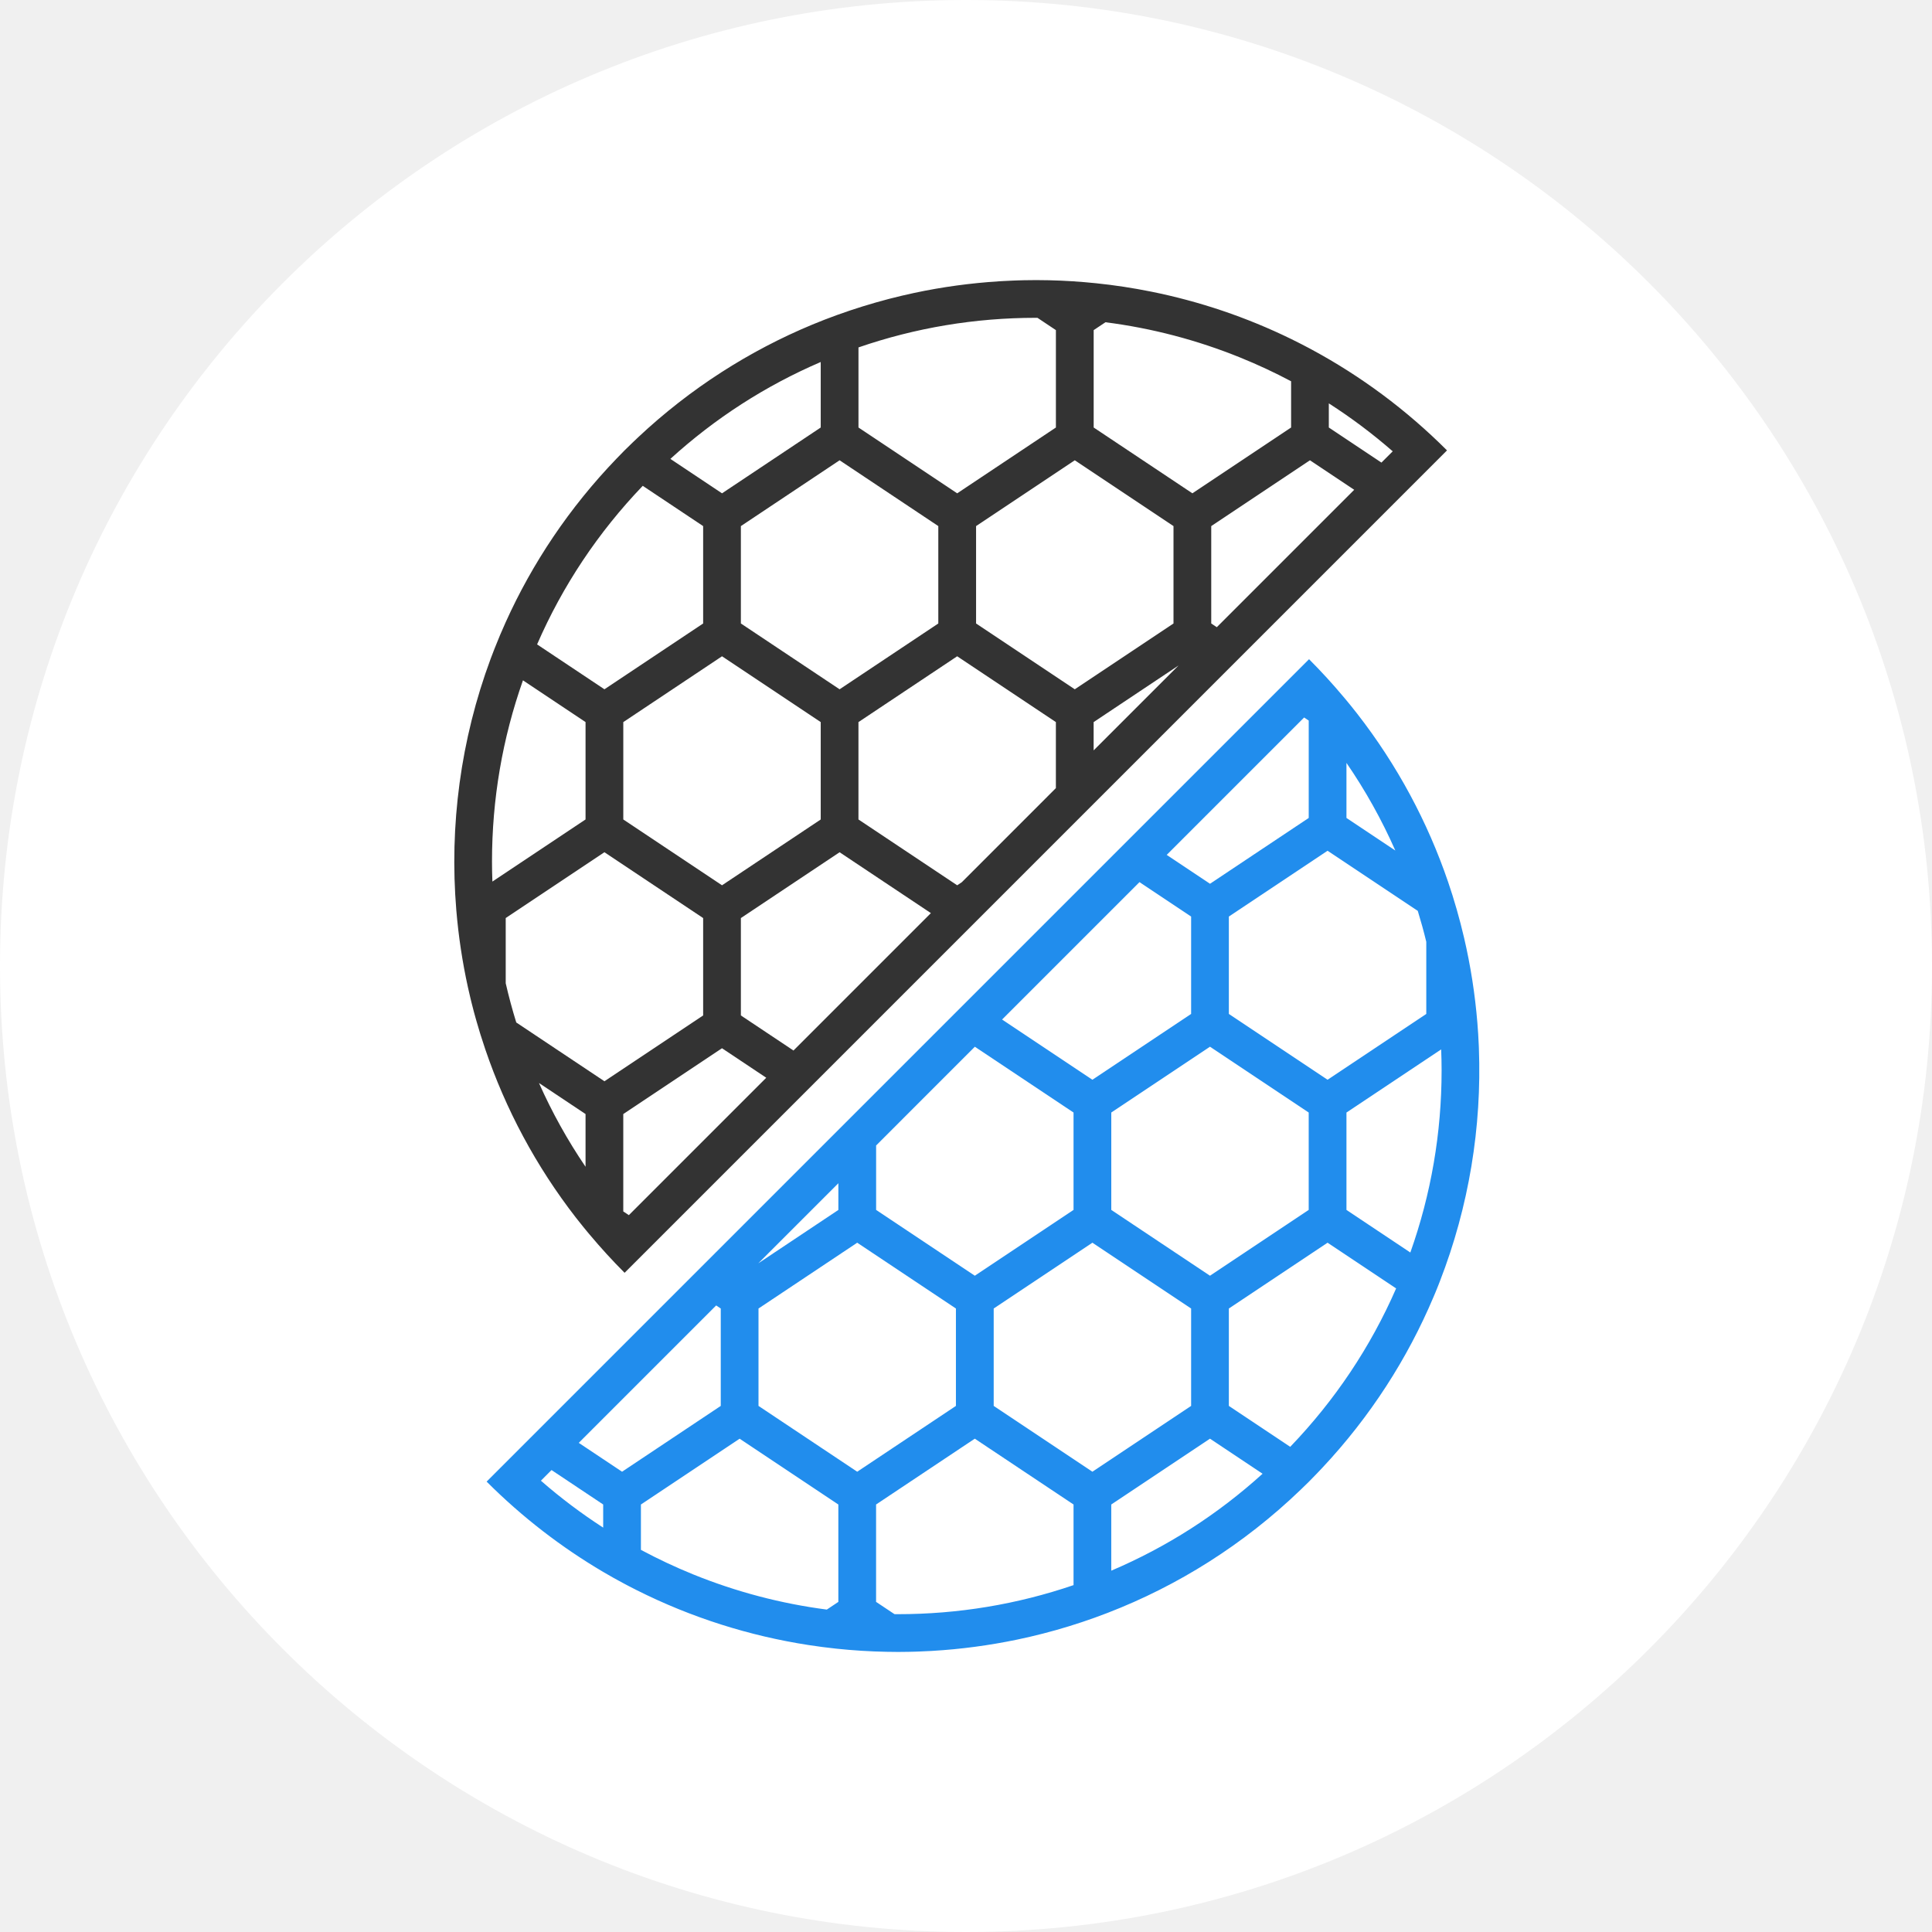
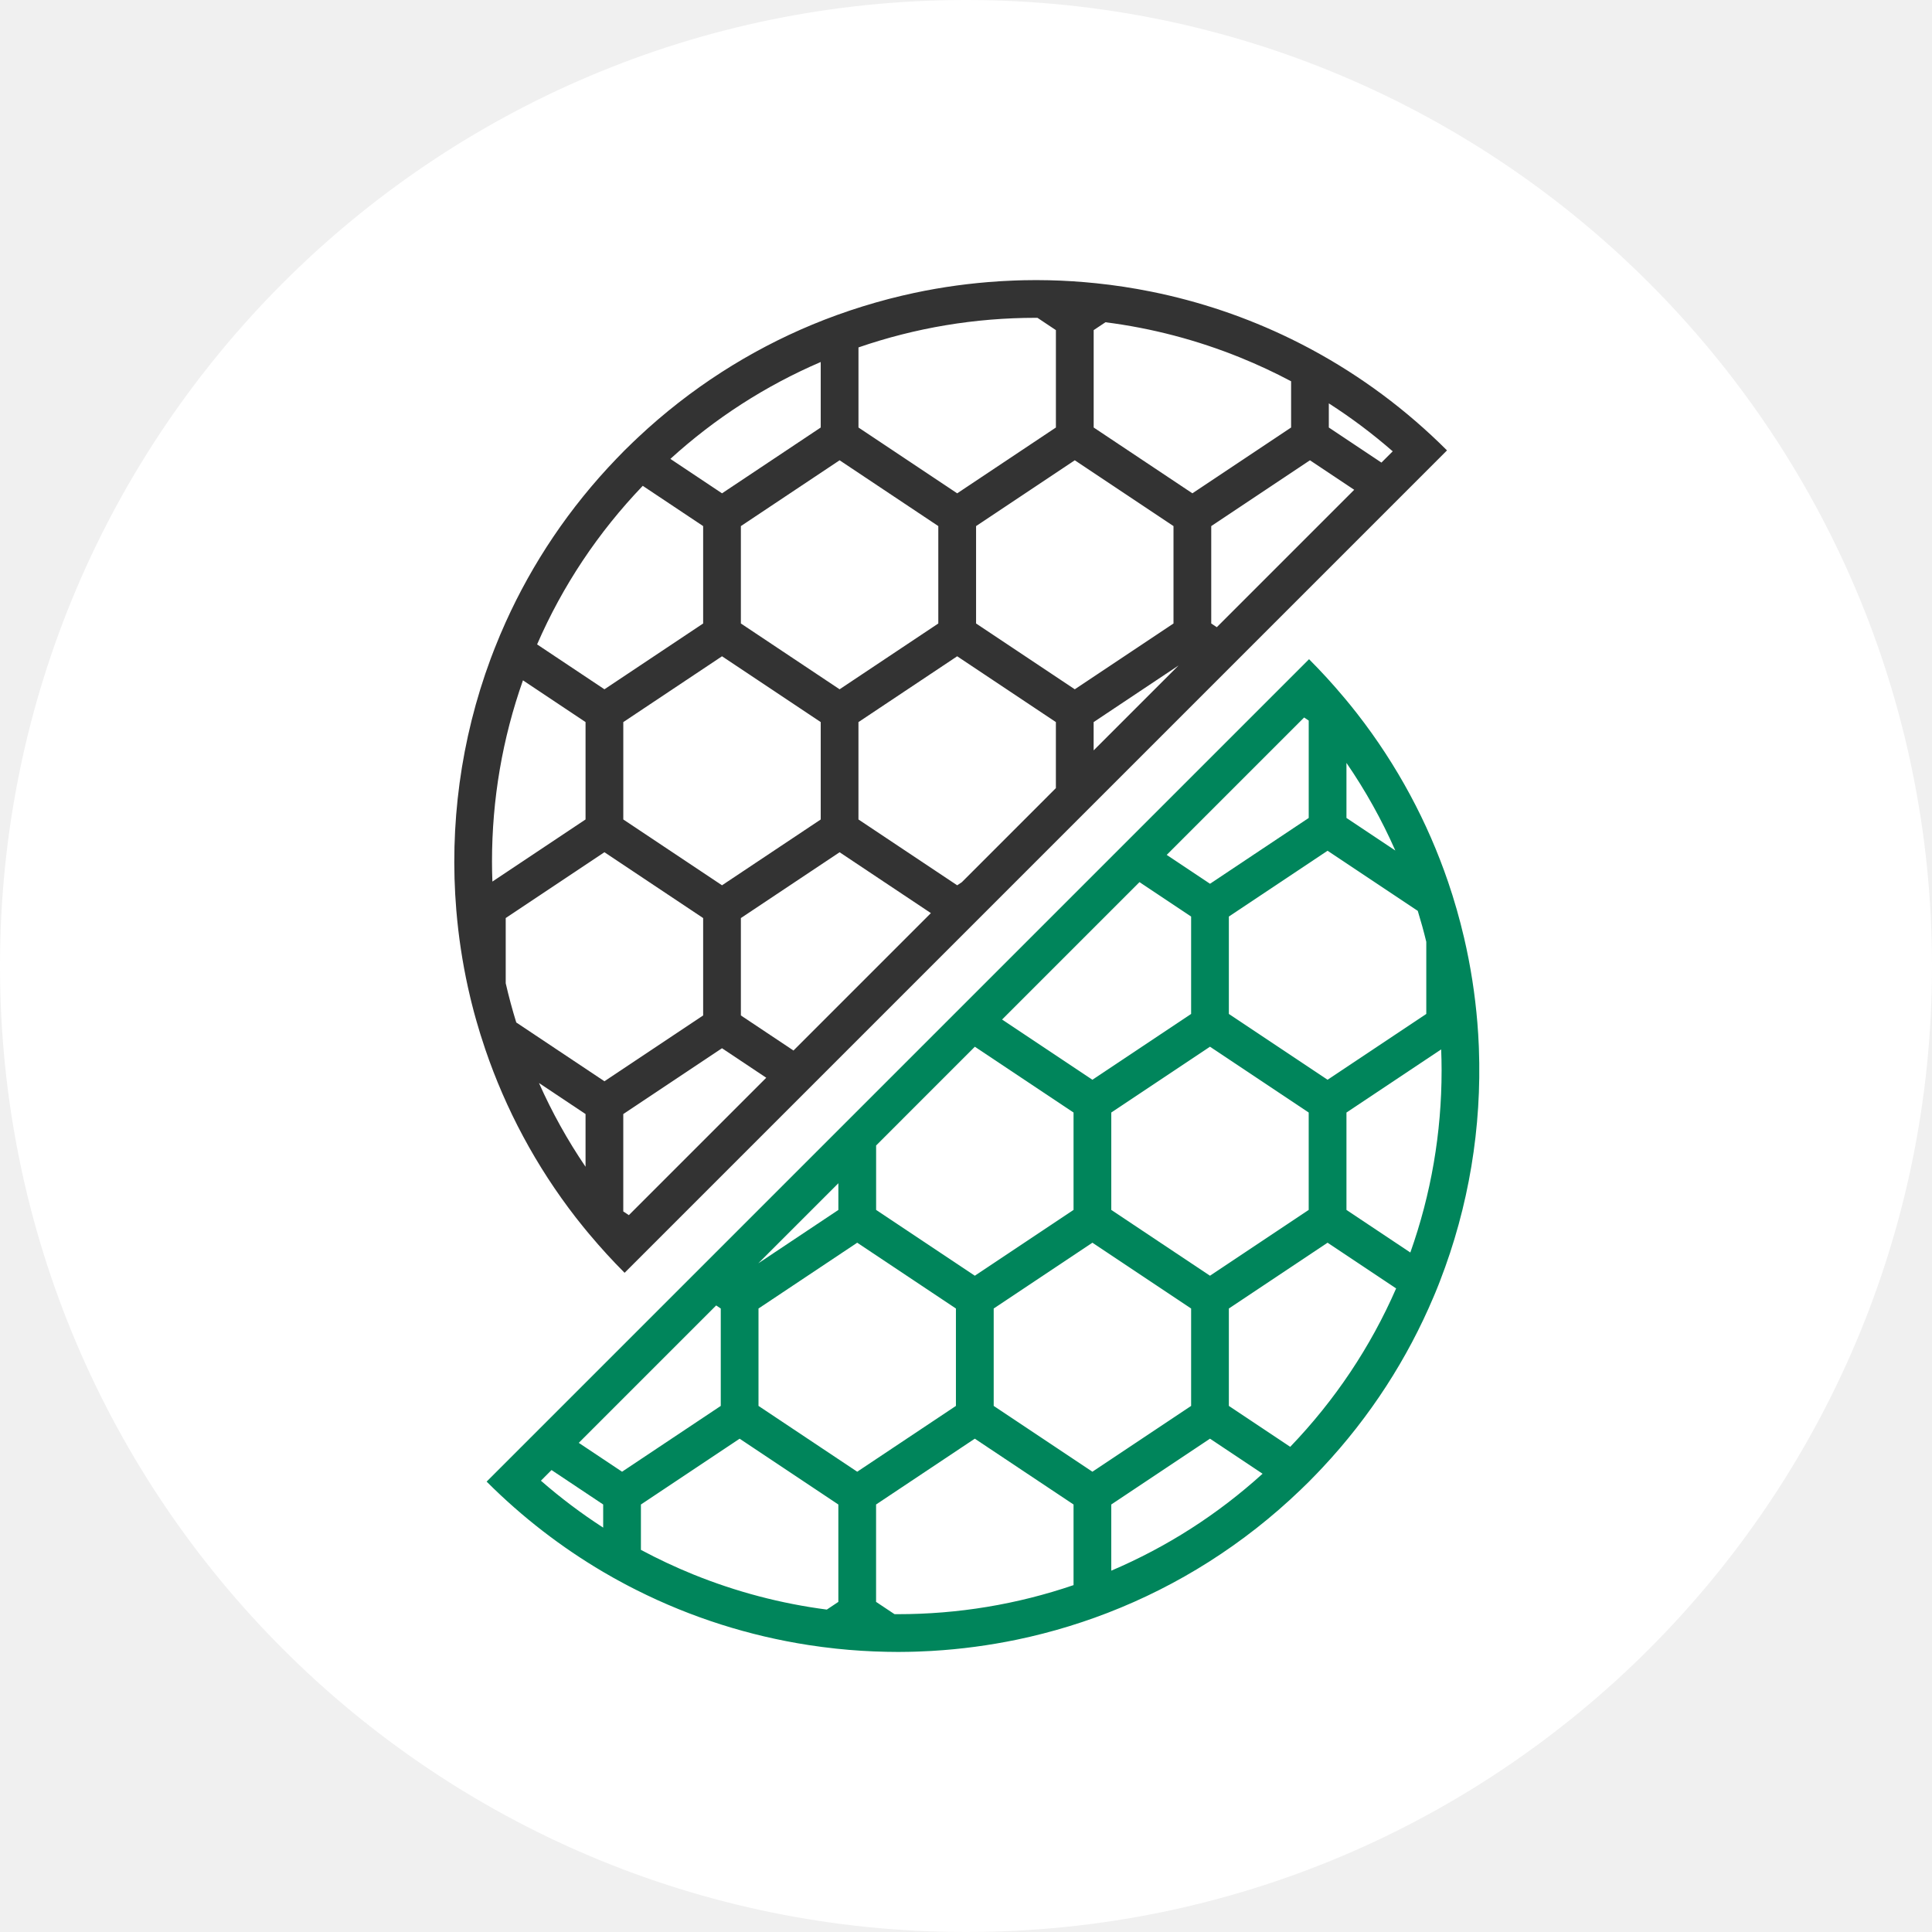
<svg xmlns="http://www.w3.org/2000/svg" version="1.0" id="Layer_1" x="0px" y="0px" viewBox="0 0 1024 1024" enable-background="new 0 0 1024 1024" xml:space="preserve">
  <circle fill="#FFFFFF" cx="512" cy="512" r="512" />
  <path fill="#333333" d="M308.97,650.05c0.72,0.89,1.44,1.77,2.17,2.65c0.47,0.57,0.94,1.13,1.42,1.69  c5.82,6.94,11.97,13.7,18.49,20.22l435.89-435.89c-21.69-21.69-45.83-39.46-71.5-53.33c-0.46-0.25-0.93-0.51-1.39-0.75  c-1.31-0.7-2.63-1.39-3.96-2.07c-0.58-0.3-1.16-0.59-1.73-0.88c-1.34-0.68-2.69-1.36-4.04-2.02c0,0,0,0,0,0l0,0  c-23.73-11.59-48.64-19.95-74.07-25.08l0,0c0,0,0,0,0,0c-4.86-0.98-9.74-1.84-14.63-2.59c0,0,0,0-0.01,0  c-2.44-0.37-4.89-0.71-7.34-1.03c0,0-0.01,0-0.01,0c-2.45-0.31-4.91-0.6-7.37-0.85l0,0l0,0c-8.26-0.85-16.54-1.39-24.83-1.58  c-1.96-0.04-3.92-0.06-5.87-0.07c-0.4,0-0.79-0.01-1.19-0.01c-0.3,0-0.61,0.01-0.91,0.01c-1.78,0.01-3.57,0.03-5.35,0.06  c-0.96,0.02-1.92,0.05-2.88,0.08c-1.03,0.03-2.05,0.07-3.08,0.11c-1.84,0.07-3.67,0.16-5.5,0.27c-0.56,0.03-1.12,0.07-1.68,0.1  c-15.09,0.95-30.12,2.99-44.97,6.15l0,0c0,0,0,0,0,0c-2.2,0.47-4.39,0.96-6.58,1.48c-0.14,0.03-0.28,0.06-0.42,0.1  c-2.11,0.5-4.22,1.03-6.33,1.57c-0.2,0.05-0.4,0.1-0.61,0.16c-2.07,0.54-4.14,1.11-6.2,1.7c-0.22,0.06-0.44,0.12-0.67,0.19  c-2.06,0.59-4.12,1.21-6.17,1.84c-0.21,0.06-0.42,0.13-0.63,0.19c-2.07,0.65-4.14,1.31-6.2,2c-0.18,0.06-0.35,0.12-0.53,0.18  c-2.09,0.71-4.18,1.43-6.26,2.18c-0.13,0.05-0.26,0.1-0.4,0.14c-2.12,0.77-4.24,1.56-6.35,2.38c-0.07,0.03-0.14,0.06-0.22,0.08  c-2.17,0.84-4.33,1.71-6.48,2.6c0,0,0,0,0,0l0,0c-33.3,13.84-64.67,33.76-92.4,59.79h0c0,0,0,0,0,0c-0.94,0.88-1.87,1.77-2.8,2.66  c-1.46,1.4-2.91,2.81-4.35,4.24c-1.43,1.43-2.84,2.88-4.23,4.34c-25.08,26.07-44.67,55.46-58.78,86.73v0c0,0,0,0,0,0  c-2.06,4.57-4.01,9.17-5.83,13.82c-0.18,0.45-0.36,0.91-0.53,1.36c-0.54,1.4-1.08,2.8-1.61,4.21c0,0,0,0,0,0l0,0  c-15.88,42.78-21.94,88.37-18.19,133.3c0,0,0,0,0,0l0,0c1.15,13.7,3.19,27.35,6.16,40.83c0.4,1.81,0.82,3.61,1.25,5.42  c0.19,0.79,0.38,1.57,0.57,2.36c0.41,1.64,0.83,3.28,1.26,4.92c0.27,1.03,0.55,2.05,0.84,3.07c0.23,0.82,0.46,1.64,0.7,2.46  c0.56,1.95,1.13,3.89,1.73,5.83c0.12,0.39,0.24,0.78,0.36,1.17c0.79,2.54,1.61,5.07,2.47,7.59c0,0,0,0,0,0l0,0  c10.76,31.64,26.79,61.88,48.12,89.34C306.53,647,307.74,648.53,308.97,650.05z M346.52,261.4l26.16,17.44v51.62l-26.16,17.44  l-26.16,17.44l-26.16-17.44l-9.53-6.35c13.53-31.12,32.34-59.34,56-84.05L346.52,261.4z M549.89,168.46l9.76,6.51v51.62  l-26.16,17.44l-26.16,17.44l-46.15-30.77l-6.17-4.11v-42.45c30.19-10.41,61.74-15.69,93.99-15.69  C549.29,168.44,549.59,168.45,549.89,168.46z M641.98,330.46v-51.62l26.16-17.44l26.16-17.44l23.46,15.64l-72.83,72.83  L641.98,330.46z M509.79,467.58l-2.46,1.64L455,434.34v-51.62l10.98-7.32l41.34-27.56l26.16,17.44l26.16,17.44v35L509.79,467.58z   M330.35,642.09v-51.62l26.16-17.44l26.16-17.44l23.46,15.64l-72.83,72.83L330.35,642.09z M418.84,555.65l-26.16-17.44v-51.62  l26.16-17.44L445,451.71l26.16,17.44l22.23,14.82l-72.83,72.83L418.84,555.65z M621.98,330.46l-26.16,17.44l-26.16,17.44  l-52.32-34.88v-51.62l52.32-34.88l26.16,17.44l26.16,17.44V330.46z M624.65,352.72l-45,45v-15l26.16-17.44L624.65,352.72z   M445,243.96l26.16,17.44l26.16,17.44v51.62l-26.16,17.44L445,365.34l-26.16-17.44l-26.16-17.44v-51.62l26.16-17.44L445,243.96z   M408.84,365.27L435,382.72v51.62l-52.32,34.88l-26.16-17.44l-26.16-17.44v-51.62l26.16-17.44l26.16-17.44L408.84,365.27z   M346.52,469.15l26.16,17.44v51.62l-26.16,17.44l-26.16,17.44l-26.16-17.44l-20.57-13.72c-2.12-6.87-3.99-13.8-5.59-20.79v-34.56  l26.16-17.44l26.16-17.44L346.52,469.15z M310.35,590.47v27.94c-9.53-14.02-17.77-28.84-24.69-44.4L310.35,590.47z M732.19,245.18  l-27.89-18.59v-12.8c11.86,7.6,23.16,16.08,33.87,25.42L732.19,245.18z M657.46,189.55c9.2,3.73,18.15,7.91,26.85,12.53v24.51  l-26.16,17.44l-26.16,17.44l-26.16-17.44l-26.16-17.44v-51.62l6.25-4.17C610.43,173.93,634.38,180.19,657.46,189.55z M435,191.87  v34.72l-26.16,17.44l-26.16,17.44l-26.16-17.44l-1.21-0.81C378.99,221.68,405.73,204.45,435,191.87z M284.19,365.27l26.16,17.44  v51.62l-49.37,32.92c-0.13-3.52-0.21-7.05-0.21-10.59c0-32.99,5.52-65.24,16.41-96.07L284.19,365.27z" />
-   <path fill="#218DED" d="M759.84,687.31c0.31-0.74,0.63-1.49,0.94-2.23c0.51-1.24,1.01-2.48,1.51-3.72c0.3-0.75,0.59-1.5,0.88-2.26  c15.37-39.59,22.26-81.7,20.67-123.56c-0.02-0.42-0.03-0.85-0.05-1.28c-0.08-1.87-0.18-3.74-0.29-5.61  c-0.01-0.19-0.02-0.38-0.03-0.57c-0.12-1.99-0.27-3.98-0.43-5.96c0,0,0,0,0,0l0,0c-1.24-15.16-3.59-30.24-7.06-45.12l0,0  c0,0,0,0,0,0c-0.58-2.49-1.19-4.98-1.84-7.46c0,0,0,0,0,0c-0.64-2.47-1.31-4.92-2.01-7.38c-0.01-0.02-0.01-0.05-0.02-0.07  c-0.7-2.43-1.43-4.86-2.18-7.28c-0.01-0.04-0.02-0.07-0.03-0.11c-0.77-2.44-1.56-4.87-2.39-7.3c0,0,0,0,0,0l0,0  c-10.8-31.61-26.88-61.81-48.25-89.23c-1.1-1.41-2.22-2.81-3.35-4.21c-0.8-0.99-1.61-1.98-2.43-2.96c-0.44-0.53-0.88-1.05-1.32-1.57  c-5.77-6.88-11.87-13.57-18.34-20.04l-5.16,5.16l0,0l-14.42,14.42l0,0L590.4,452.8l-3.42,3.42l0,0l-60.3,60.3l0,0l-20,20l0,0  l-2.64,2.64l0,0l-30.11,30.11l-96.89,96.89l0,0l-10.84,10.84l-76.42,76.42h0l-13.83,13.83l-18.03,18.03  c18.94,18.94,39.73,34.89,61.78,47.87c1.78,1.05,3.56,2.07,5.36,3.08c0.86,0.48,1.72,0.95,2.58,1.42c1.13,0.62,2.26,1.24,3.4,1.84  c0.89,0.47,1.78,0.95,2.67,1.41c1.25,0.65,2.5,1.28,3.75,1.91c28.95,14.55,59.72,24.25,91.1,29.1c0,0,0,0,0,0  c2.44,0.38,4.88,0.72,7.32,1.04c0,0,0.01,0,0.01,0c2.45,0.32,4.89,0.61,7.34,0.87c0,0,0,0,0,0l0,0c8.87,0.94,17.78,1.5,26.69,1.67  c1.44,0.03,2.87,0.04,4.31,0.05c0.54,0,1.08,0.02,1.62,0.02c0.41,0,0.83-0.01,1.24-0.01c1.49-0.01,2.97-0.02,4.46-0.05  c1.11-0.02,2.23-0.05,3.34-0.08c0.66-0.02,1.31-0.05,1.97-0.07c2.2-0.08,4.4-0.18,6.59-0.3c0.26-0.02,0.52-0.03,0.79-0.05  c15.01-0.89,29.97-2.88,44.75-5.95l0,0c0,0,0,0,0,0c2.3-0.48,4.61-0.99,6.9-1.52c0.04-0.01,0.08-0.02,0.12-0.03  c2.26-0.53,4.52-1.08,6.77-1.66c0.08-0.02,0.15-0.04,0.23-0.06c2.22-0.57,4.43-1.17,6.64-1.79c0.11-0.03,0.21-0.06,0.32-0.09  c2.18-0.62,4.36-1.26,6.54-1.93c0.13-0.04,0.25-0.08,0.38-0.12c2.16-0.67,4.31-1.35,6.46-2.07c0.13-0.04,0.26-0.09,0.39-0.13  c2.15-0.72,4.29-1.46,6.42-2.22c0.12-0.04,0.24-0.09,0.35-0.13c2.15-0.78,4.3-1.57,6.44-2.4c0.08-0.03,0.15-0.06,0.23-0.09  c37.07-14.33,71.92-36.1,102.27-65.29c1.46-1.39,2.91-2.8,4.34-4.23c1.43-1.43,2.84-2.89,4.24-4.35c0.9-0.94,1.8-1.88,2.69-2.83l0,0  l0,0C726.34,750.82,746.03,720.02,759.84,687.31z M739.81,658.73l-26.16-17.44v-51.62l26.16-17.44l24.04-16.03  c0.14,3.71,0.23,7.42,0.23,11.14c0,33.15-5.58,65.56-16.57,96.52L739.81,658.73z M474.09,855.53l-9.75-6.5v-51.62l26.16-17.44  l26.16-17.44l26.16,17.44L569,797.41v42.74c-29.93,10.21-61.19,15.4-93.13,15.4C475.27,855.56,474.68,855.54,474.09,855.53z   M516.69,554.79l26.14,17.43L569,589.66v51.62l-26.16,17.44l-26.16,17.44l-26.16-17.44l-26.16-17.44v-34.15L516.69,554.79z   M579,658.66l26.16,17.44l26.16,17.44v51.62l-26.16,17.44L579,780.04l-26.16-17.44l-26.16-17.44v-51.62l26.16-17.44L579,658.66z   M402.02,693.54l26.16-17.44l26.16-17.44l26.16,17.44l26.16,17.44v51.62l-26.16,17.44l-26.16,17.44l-26.16-17.44l-26.16-17.44  V693.54z M401.91,669.58l42.44-42.44v14.15l-26.16,17.44L401.91,669.58z M589,797.41l26.16-17.44l26.16-17.44l26.16,17.44l1.71,1.14  c-23.82,21.6-50.73,38.83-80.2,51.38V797.41z M615.16,658.73L589,641.28v-51.62l26.16-17.44l26.16-17.44l26.16,17.44l26.16,17.44  v51.62l-26.16,17.44l-26.16,17.44L615.16,658.73z M677.48,554.85l-26.16-17.44v-51.62l26.16-17.44l26.16-17.44l26.16,17.44  l21.65,14.43c1.66,5.43,3.18,10.89,4.51,16.4v38.23l-26.16,17.44l-26.16,17.44L677.48,554.85z M739.55,450.8l-25.9-17.27v-29.18  C723.7,418.98,732.35,434.49,739.55,450.8z M693.65,381.91v51.62l-26.16,17.44l-26.16,17.44l-22.95-15.3l72.83-72.83L693.65,381.91z   M605.16,468.35l26.16,17.44v51.62l-26.16,17.44L579,572.29l-26.16-17.44l-21.72-14.48l72.83-72.83L605.16,468.35z M379.58,691.91  l2.44,1.63v51.62l-26.16,17.44l-26.16,17.44l-22.95-15.3L379.58,691.91z M292.32,779.16l27.38,18.25v12.26  c-11.55-7.46-22.56-15.75-33.01-24.87L292.32,779.16z M339.7,821.46v-24.04l26.16-17.44l26.16-17.44l26.16,17.44l26.16,17.44v51.62  l-6.11,4.07c-24.28-3.16-47.99-9.39-70.84-18.65C357.9,830.6,348.66,826.26,339.7,821.46z M677.48,762.6l-26.16-17.44v-51.62  l26.16-17.44l26.16-17.44l26.16,17.44l10.18,6.79c-13.58,31.09-32.43,59.28-56.14,83.96L677.48,762.6z" />
+   <path fill="#00855b" d="M759.84,687.31c0.31-0.74,0.63-1.49,0.94-2.23c0.51-1.24,1.01-2.48,1.51-3.72c0.3-0.75,0.59-1.5,0.88-2.26  c15.37-39.59,22.26-81.7,20.67-123.56c-0.02-0.42-0.03-0.85-0.05-1.28c-0.08-1.87-0.18-3.74-0.29-5.61  c-0.01-0.19-0.02-0.38-0.03-0.57c-0.12-1.99-0.27-3.98-0.43-5.96c0,0,0,0,0,0l0,0c-1.24-15.16-3.59-30.24-7.06-45.12l0,0  c0,0,0,0,0,0c-0.58-2.49-1.19-4.98-1.84-7.46c0,0,0,0,0,0c-0.64-2.47-1.31-4.92-2.01-7.38c-0.01-0.02-0.01-0.05-0.02-0.07  c-0.7-2.43-1.43-4.86-2.18-7.28c-0.01-0.04-0.02-0.07-0.03-0.11c-0.77-2.44-1.56-4.87-2.39-7.3c0,0,0,0,0,0l0,0  c-10.8-31.61-26.88-61.81-48.25-89.23c-1.1-1.41-2.22-2.81-3.35-4.21c-0.8-0.99-1.61-1.98-2.43-2.96c-0.44-0.53-0.88-1.05-1.32-1.57  c-5.77-6.88-11.87-13.57-18.34-20.04l-5.16,5.16l0,0l-14.42,14.42l0,0L590.4,452.8l-3.42,3.42l0,0l-60.3,60.3l0,0l-20,20l0,0  l-2.64,2.64l0,0l-30.11,30.11l-96.89,96.89l0,0l-10.84,10.84l-76.42,76.42h0l-13.83,13.83l-18.03,18.03  c18.94,18.94,39.73,34.89,61.78,47.87c1.78,1.05,3.56,2.07,5.36,3.08c0.86,0.48,1.72,0.95,2.58,1.42c1.13,0.62,2.26,1.24,3.4,1.84  c0.89,0.47,1.78,0.95,2.67,1.41c1.25,0.65,2.5,1.28,3.75,1.91c28.95,14.55,59.72,24.25,91.1,29.1c0,0,0,0,0,0  c2.44,0.38,4.88,0.72,7.32,1.04c0,0,0.01,0,0.01,0c2.45,0.32,4.89,0.61,7.34,0.87c0,0,0,0,0,0l0,0c8.87,0.94,17.78,1.5,26.69,1.67  c1.44,0.03,2.87,0.04,4.31,0.05c0.54,0,1.08,0.02,1.62,0.02c0.41,0,0.83-0.01,1.24-0.01c1.49-0.01,2.97-0.02,4.46-0.05  c1.11-0.02,2.23-0.05,3.34-0.08c0.66-0.02,1.31-0.05,1.97-0.07c2.2-0.08,4.4-0.18,6.59-0.3c0.26-0.02,0.52-0.03,0.79-0.05  c15.01-0.89,29.97-2.88,44.75-5.95l0,0c0,0,0,0,0,0c2.3-0.48,4.61-0.99,6.9-1.52c0.04-0.01,0.08-0.02,0.12-0.03  c2.26-0.53,4.52-1.08,6.77-1.66c0.08-0.02,0.15-0.04,0.23-0.06c2.22-0.57,4.43-1.17,6.64-1.79c0.11-0.03,0.21-0.06,0.32-0.09  c2.18-0.62,4.36-1.26,6.54-1.93c0.13-0.04,0.25-0.08,0.38-0.12c2.16-0.67,4.31-1.35,6.46-2.07c0.13-0.04,0.26-0.09,0.39-0.13  c2.15-0.72,4.29-1.46,6.42-2.22c0.12-0.04,0.24-0.09,0.35-0.13c2.15-0.78,4.3-1.57,6.44-2.4c0.08-0.03,0.15-0.06,0.23-0.09  c37.07-14.33,71.92-36.1,102.27-65.29c1.46-1.39,2.91-2.8,4.34-4.23c1.43-1.43,2.84-2.89,4.24-4.35c0.9-0.94,1.8-1.88,2.69-2.83l0,0  l0,0C726.34,750.82,746.03,720.02,759.84,687.31z M739.81,658.73l-26.16-17.44v-51.62l26.16-17.44l24.04-16.03  c0.14,3.71,0.23,7.42,0.23,11.14c0,33.15-5.58,65.56-16.57,96.52L739.81,658.73z M474.09,855.53l-9.75-6.5v-51.62l26.16-17.44  l26.16-17.44l26.16,17.44L569,797.41v42.74c-29.93,10.21-61.19,15.4-93.13,15.4C475.27,855.56,474.68,855.54,474.09,855.53z   M516.69,554.79l26.14,17.43L569,589.66v51.62l-26.16,17.44l-26.16,17.44l-26.16-17.44l-26.16-17.44v-34.15L516.69,554.79z   M579,658.66l26.16,17.44l26.16,17.44v51.62l-26.16,17.44L579,780.04l-26.16-17.44l-26.16-17.44v-51.62l26.16-17.44L579,658.66z   M402.02,693.54l26.16-17.44l26.16-17.44l26.16,17.44l26.16,17.44v51.62l-26.16,17.44l-26.16,17.44l-26.16-17.44l-26.16-17.44  V693.54z M401.91,669.58l42.44-42.44v14.15l-26.16,17.44L401.91,669.58z M589,797.41l26.16-17.44l26.16-17.44l26.16,17.44l1.71,1.14  c-23.82,21.6-50.73,38.83-80.2,51.38V797.41z M615.16,658.73L589,641.28v-51.62l26.16-17.44l26.16-17.44l26.16,17.44l26.16,17.44  v51.62l-26.16,17.44l-26.16,17.44L615.16,658.73z M677.48,554.85l-26.16-17.44v-51.62l26.16-17.44l26.16-17.44l26.16,17.44  l21.65,14.43c1.66,5.43,3.18,10.89,4.51,16.4v38.23l-26.16,17.44l-26.16,17.44L677.48,554.85z M739.55,450.8l-25.9-17.27v-29.18  C723.7,418.98,732.35,434.49,739.55,450.8z M693.65,381.91v51.62l-26.16,17.44l-26.16,17.44l-22.95-15.3l72.83-72.83L693.65,381.91z   M605.16,468.35l26.16,17.44v51.62l-26.16,17.44L579,572.29l-26.16-17.44l-21.72-14.48l72.83-72.83L605.16,468.35z M379.58,691.91  l2.44,1.63v51.62l-26.16,17.44l-26.16,17.44l-22.95-15.3L379.58,691.91z M292.32,779.16l27.38,18.25v12.26  c-11.55-7.46-22.56-15.75-33.01-24.87L292.32,779.16z M339.7,821.46v-24.04l26.16-17.44l26.16-17.44l26.16,17.44l26.16,17.44v51.62  l-6.11,4.07c-24.28-3.16-47.99-9.39-70.84-18.65C357.9,830.6,348.66,826.26,339.7,821.46z M677.48,762.6l-26.16-17.44v-51.62  l26.16-17.44l26.16-17.44l26.16,17.44l10.18,6.79c-13.58,31.09-32.43,59.28-56.14,83.96L677.48,762.6z" />
</svg>
